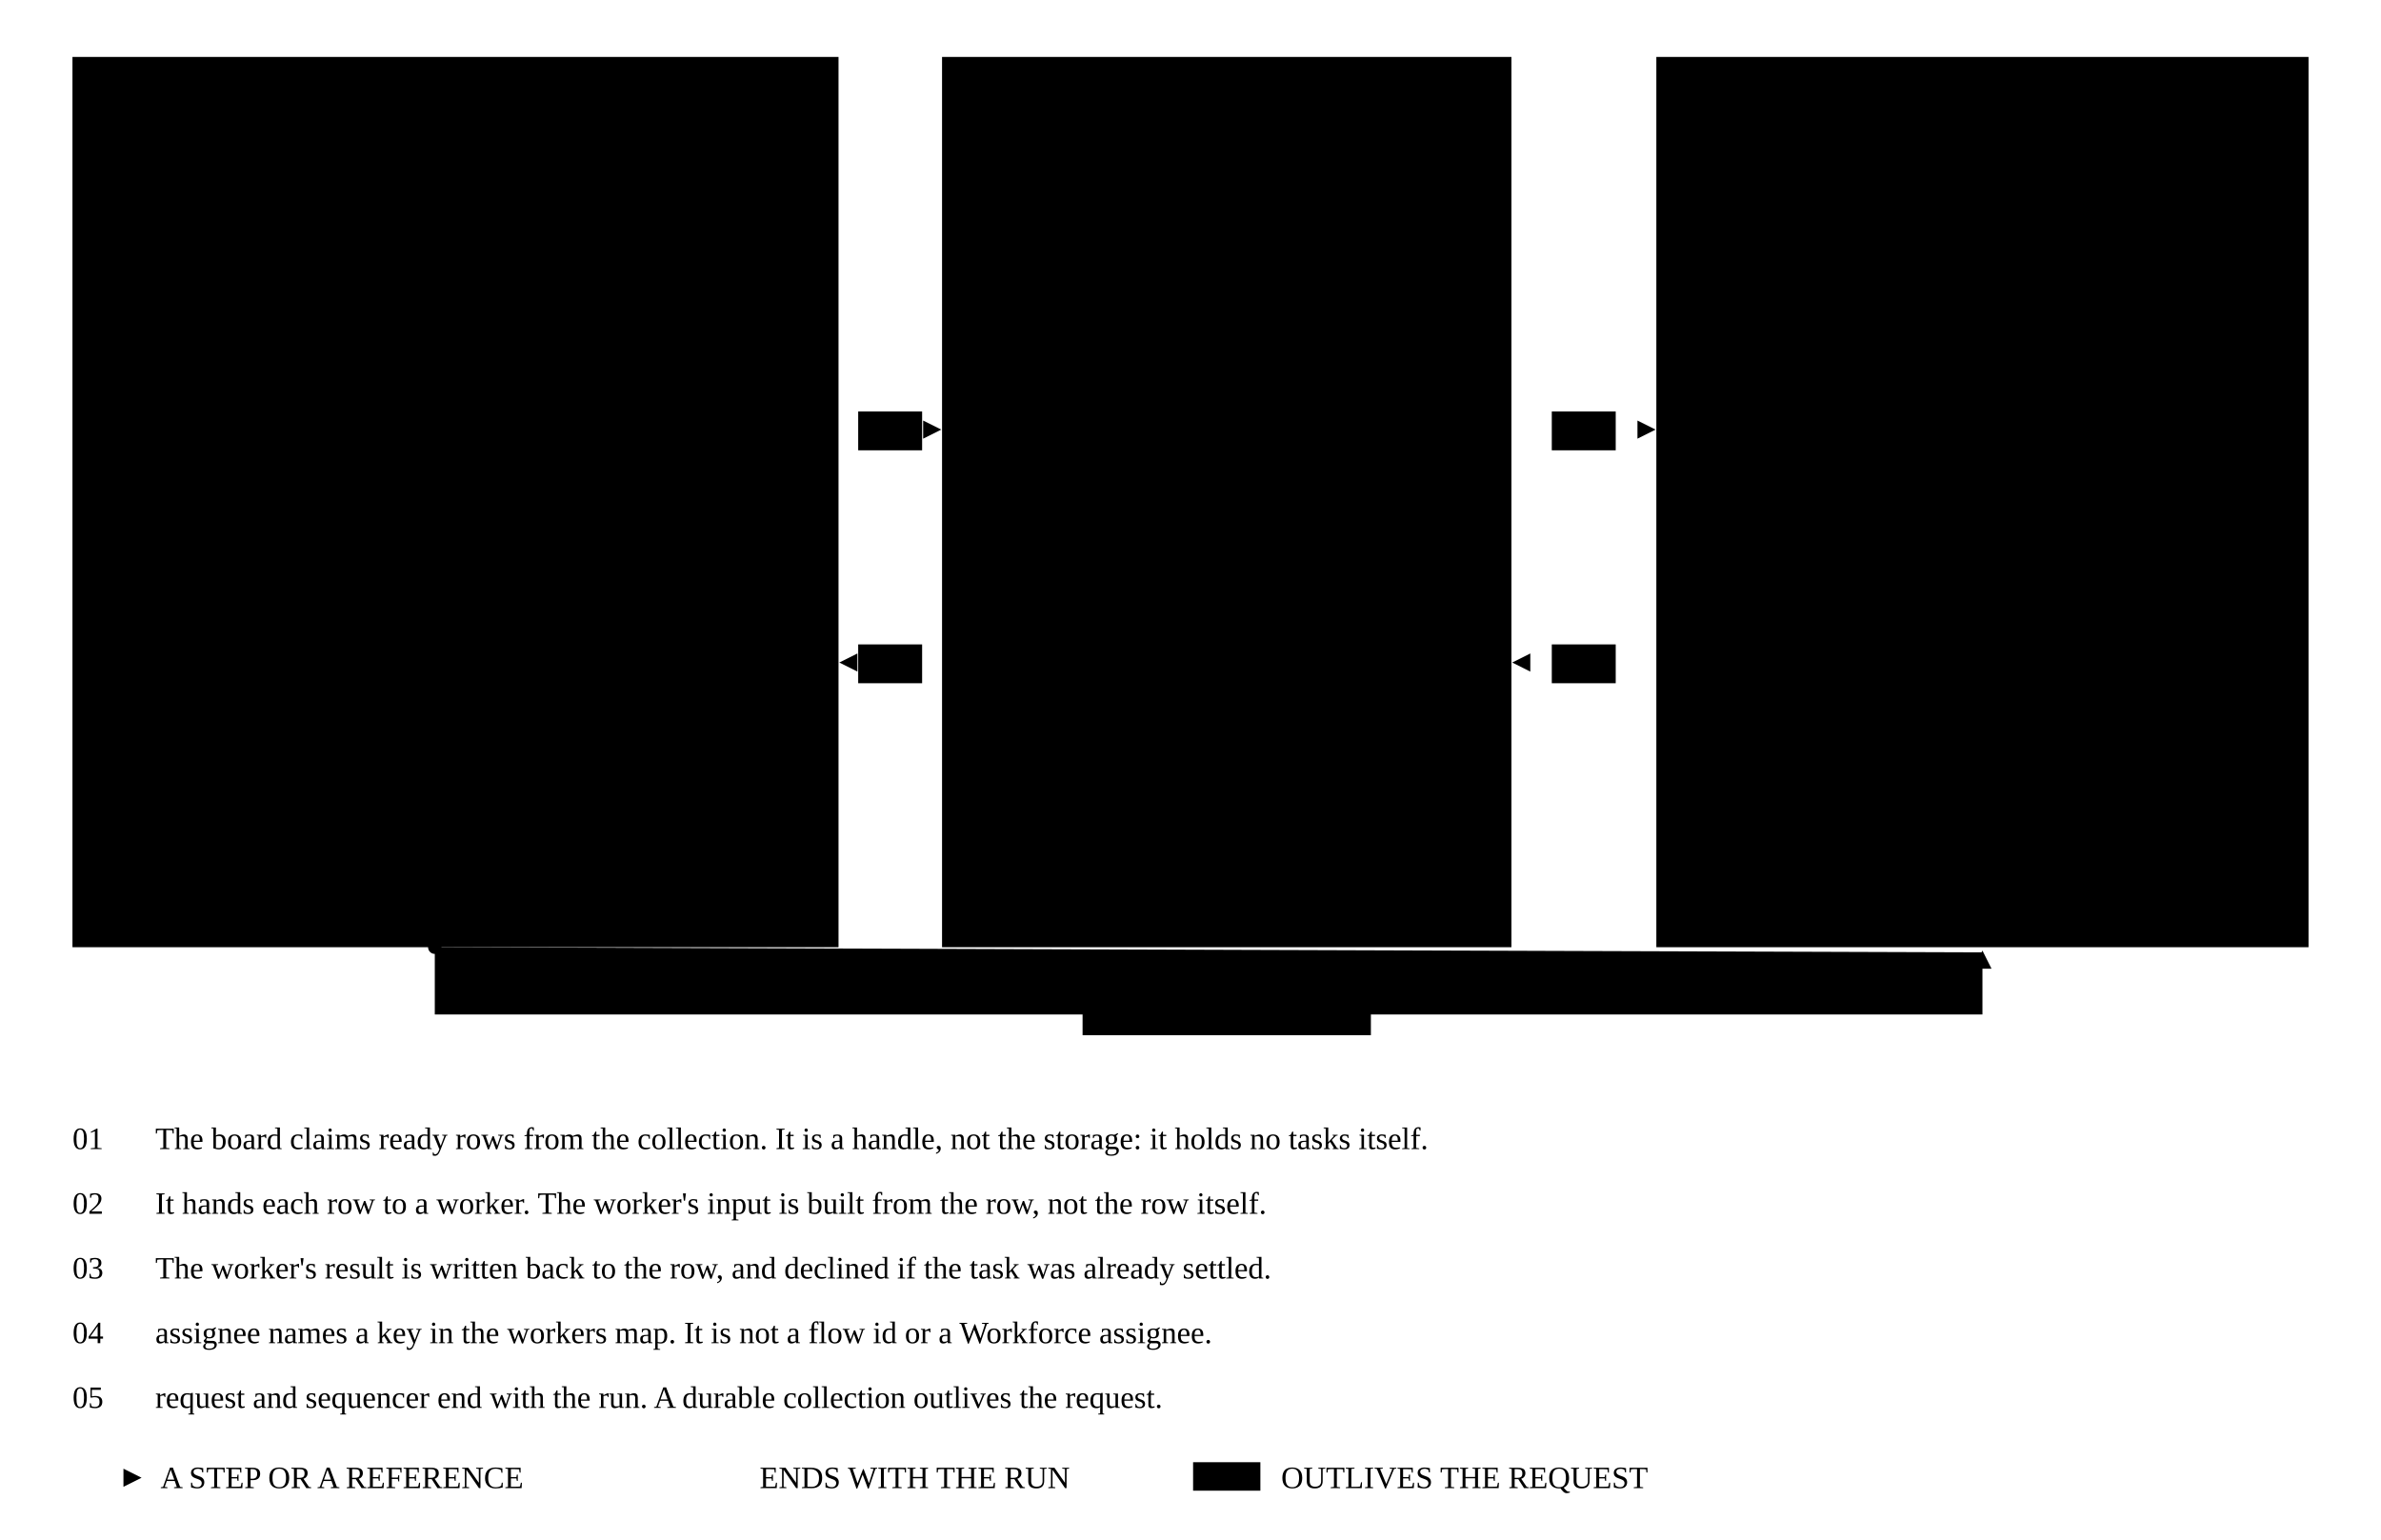
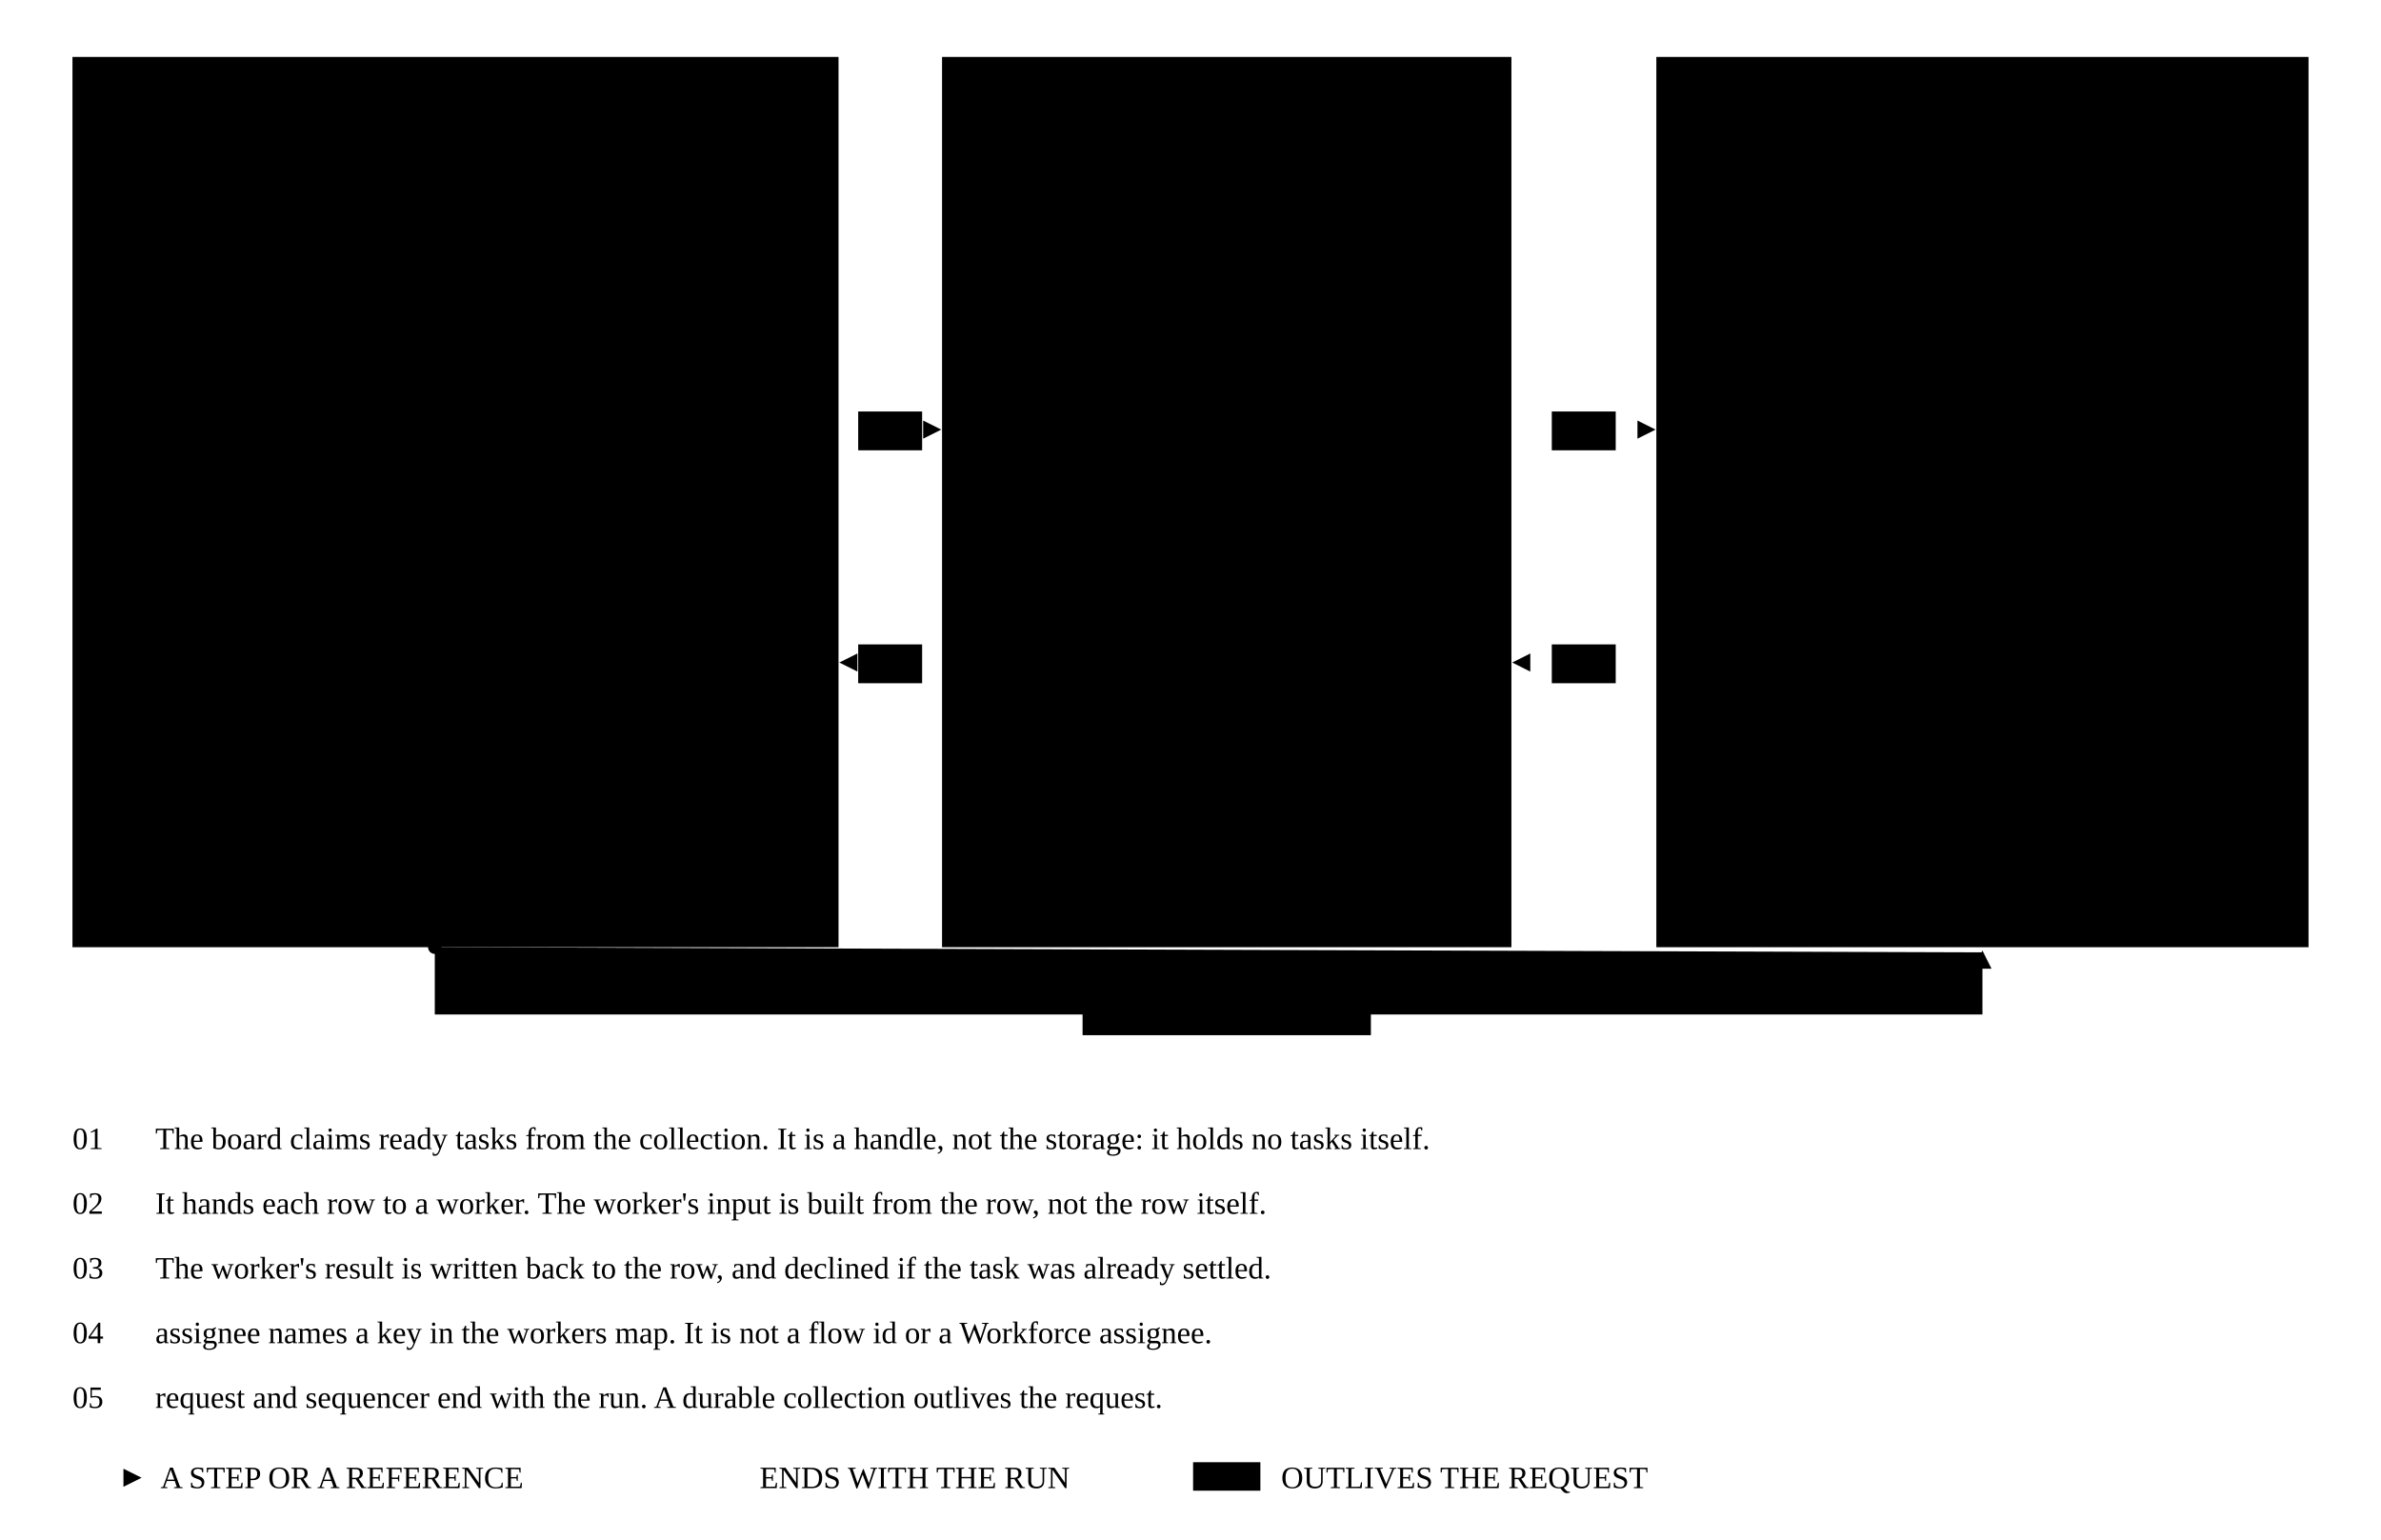
<svg xmlns="http://www.w3.org/2000/svg" viewBox="0 34 920 595">
  <defs>
    <pattern id="hatch" width="5" height="5" patternUnits="userSpaceOnUse" patternTransform="rotate(45)">
      <line class="hatch-line" x1="0" y1="0" x2="0" y2="5" />
    </pattern>
    <marker id="ah" viewBox="0 0 10 10" refX="9" refY="5" markerWidth="7" markerHeight="7" orient="auto-start-reverse">
      <path class="ink" d="M0,0 L10,5 L0,10 z" />
    </marker>
  </defs>
  <rect class="solid" x="28" y="56" width="296" height="344" />
  <text class="lb" x="40" y="80">HOLDS THE ROWS</text>
  <text class="nm" x="40" y="102">The task collection</text>
  <text class="sub" x="40" y="120">where the rows live</text>
  <line class="hi" x1="28" y1="134" x2="324" y2="134" />
  <rect class="thin" x="40" y="146" width="272" height="120" />
  <text class="lb" x="52" y="166">ONE TASK</text>
  <text class="c" x="52" y="188">id · goal · assignee · deps</text>
  <text class="c" x="52" y="206">status · priority · run</text>
  <text class="c" x="52" y="232">claimedBy</text>
  <text class="sub" x="52" y="250">server only; the rest streams to pages</text>
  <text class="lb" x="40" y="294">BACKING · PICK ONE</text>
  <line class="dash" x1="40" y1="312" x2="66" y2="312" />
  <text class="t" x="76" y="316">request</text>
  <text class="sub" x="156" y="316">default · one request</text>
  <rect fill="url(#hatch)" x="40" y="328" width="26" height="11" />
  <rect class="thin" x="40" y="328" width="26" height="11" />
  <text class="t" x="76" y="338">durable</text>
  <text class="sub" x="156" y="338">defineTaskCollection</text>
  <line class="dash" x1="40" y1="356" x2="66" y2="356" />
  <text class="t" x="76" y="360">sequencer</text>
  <text class="sub" x="156" y="360">one drain call</text>
  <text class="t" x="76" y="382">factory</text>
  <text class="sub" x="156" y="382">your own store</text>
  <rect class="solid" x="364" y="56" width="220" height="344" />
  <text class="lb" x="376" y="80">DRAINS</text>
  <text class="nm" x="376" y="102">The board</text>
  <text class="sub" x="376" y="120">a handle in your flow</text>
  <line class="hi" x1="364" y1="134" x2="584" y2="134" />
  <rect class="thin" x="376" y="146" width="196" height="110" />
  <text class="c" x="386" y="170">taskBoard({ name })</text>
  <text class="t" x="386" y="194">drain · capability</text>
  <text class="t" x="386" y="212">boardId</text>
  <text class="sub" x="386" y="240">holds no tasks itself</text>
  <text class="t" x="376" y="356">Stops when a termination</text>
  <text class="t" x="376" y="372">rule says so.</text>
  <rect class="solid" x="640" y="56" width="252" height="344" />
  <text class="lb" x="652" y="80">BLOCKS</text>
  <text class="nm" x="652" y="102">Workers</text>
  <text class="sub" x="652" y="120">blocks, keyed by assignee</text>
  <line class="hi" x1="640" y1="134" x2="892" y2="134" />
  <rect class="thin" x="652" y="146" width="228" height="96" />
  <text class="c" x="664" y="168">workers: {</text>
  <text class="c" x="680" y="186">"market-analyst": …,</text>
  <text class="c" x="664" y="204">}</text>
  <text class="sub" x="664" y="228">plus an optional defaultWorker</text>
  <rect class="thin" x="652" y="254" width="228" height="72" />
  <text class="t" x="664" y="276">An assignee that dispatches</text>
  <text class="sub" x="664" y="296">runs the task in a dispatch run,</text>
  <text class="sub" x="664" y="312">a session of its own</text>
  <text class="t" x="652" y="352">A worker gets taskId, goal,</text>
  <text class="t" x="652" y="368">input, and its deps' outputs.</text>
  <text class="sub" x="652" y="388">not the row itself</text>
  <line class="ln" x1="325" y1="200" x2="363" y2="200" marker-end="url(#ah)" />
  <rect class="ground" x="331.6" y="193" width="24.7" height="15" />
  <text class="plate" x="344" y="204" text-anchor="middle">01</text>
  <line class="ln" x1="585" y1="200" x2="639" y2="200" marker-end="url(#ah)" />
  <rect class="ground" x="599.6" y="193" width="24.7" height="15" />
  <text class="plate" x="612" y="204" text-anchor="middle">02</text>
  <line class="ln" x1="639" y1="290" x2="585" y2="290" marker-end="url(#ah)" />
  <rect class="ground" x="599.6" y="283" width="24.7" height="15" />
  <text class="plate" x="612" y="294" text-anchor="middle">03</text>
  <line class="ln" x1="363" y1="290" x2="325" y2="290" marker-end="url(#ah)" />
  <rect class="ground" x="331.6" y="283" width="24.7" height="15" />
  <text class="plate" x="344" y="294" text-anchor="middle">03</text>
  <circle cx="168" cy="400" r="2.6" class="ink" />
  <path class="ln" d="M168 400 V426 H766 V402" marker-end="url(#ah)" />
  <rect class="ground" x="418.3" y="419" width="111.4" height="15" />
  <text class="plate" x="474" y="430" text-anchor="middle">04 NAMES A KEY</text>
  <line class="hi" x1="0" y1="452" x2="920" y2="452" />
  <text class="n" x="28" y="478">01</text>
-   <text class="t" x="60" y="478">The board claims ready rows from the collection. It is a handle, not the storage: it holds no tasks itself.</text>
+   <text class="t" x="60" y="478">The board claims ready tasks from the collection. It is a handle, not the storage: it holds no tasks itself.</text>
  <text class="n" x="28" y="503">02</text>
  <text class="t" x="60" y="503">It hands each row to a worker. The worker's input is built from the row, not the row itself.</text>
  <text class="n" x="28" y="528">03</text>
  <text class="t" x="60" y="528">The worker's result is written back to the row, and declined if the task was already settled.</text>
  <text class="n" x="28" y="553">04</text>
  <text class="t" x="60" y="553">assignee names a key in the workers map. It is not a flow id or a Workforce assignee.</text>
  <text class="n" x="28" y="578">05</text>
  <text class="t" x="60" y="578">request and sequencer end with the run. A durable collection outlives the request.</text>
  <line class="ln" x1="28" y1="605" x2="54" y2="605" marker-end="url(#ah)" />
  <text class="lb" x="62" y="609">A STEP OR A REFERENCE</text>
  <line class="dash" x1="259.5" y1="605" x2="285.5" y2="605" />
  <text class="lb" x="293.5" y="609">ENDS WITH THE RUN</text>
  <rect fill="url(#hatch)" x="461.0" y="599" width="26" height="11" />
  <rect class="thin" x="461.0" y="599" width="26" height="11" />
  <text class="lb" x="495.0" y="609">OUTLIVES THE REQUEST</text>
</svg>
